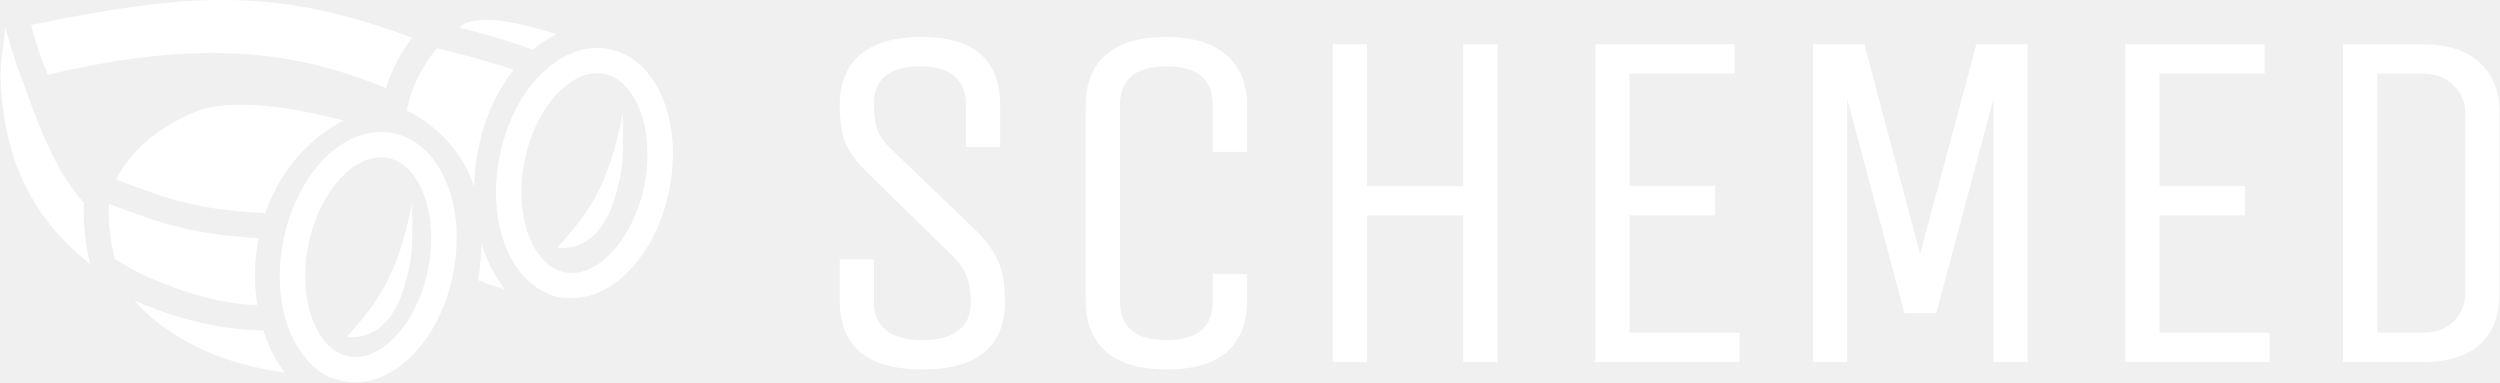
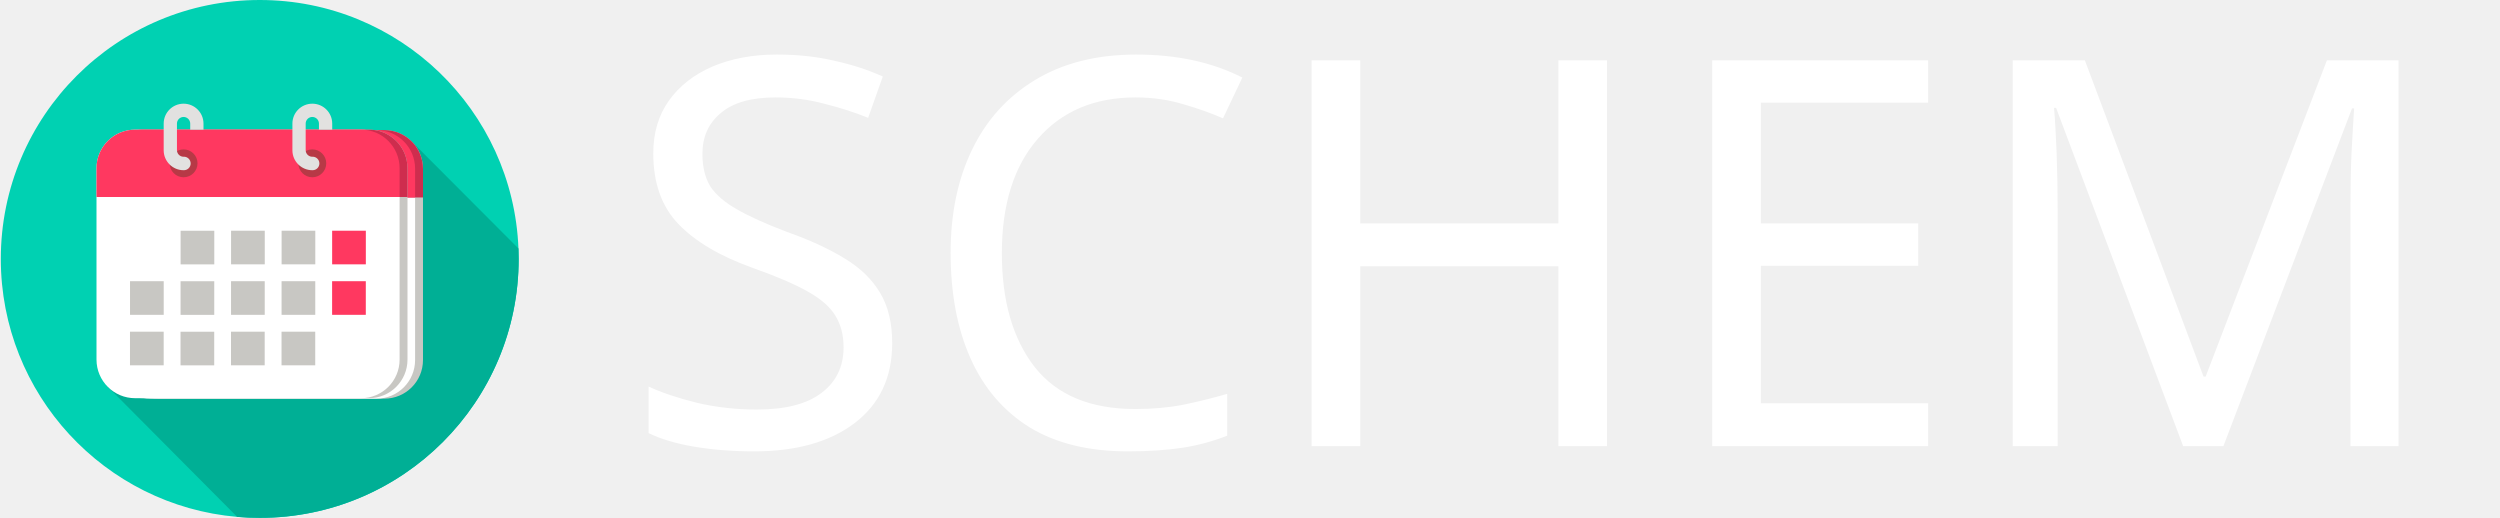
- <svg xmlns="http://www.w3.org/2000/svg" width="4.741in" height="0.725in" viewBox="0 0 120.41 18.421" version="1.1" id="svg8">
-   <defs id="defs2" />
-   <g id="layer1" transform="translate(-3.479785,-261.9639)">
-     <g id="g3795" transform="matrix(0.06793722,0,0,0.06793722,2.651678,254.0405)">
-       <path id="path3783" d="m 169.976,116.628 c -39.044,-0.035 -81.332,6.312 -136.06,17.752 2.786,11.553 6.997,23.69 11.796,35.318 109.813,-26.153 176.85,-16.624 239.863,9.426 4.03,-13.23 10.572,-25.413 18.648,-35.72 -49.595,-18.4 -89.864,-26.737 -134.246,-26.776 z m 186.87,14.11 c -6.61,-0.015 -12.398,0.99 -16.982,3.376 -0.79,0.68 -1.384,1.442 -1.734,2.2 18.56,4.702 36.184,9.745 51.613,15.628 5.153,-4.313 10.78,-8.04 16.833,-11.027 -17.658,-5.47 -35.56,-10.142 -49.732,-10.175 z m -341.454,5.063 c -0.89,19.648 -5.877,24.76 -1.288,59.096 3.89,29.1 15.095,72.413 61.754,109.08 -3.517,-14.455 -5.16,-28.265 -4.587,-43.724 -12.806,-14.01 -25.166,-33.834 -43.268,-85.906 -5.63,-13.404 -8.834,-26.383 -12.612,-38.547 z m 419.545,14.81 c -14.962,0.188 -29.31,7.998 -40.727,19.942 -13.532,14.156 -23.72,34.396 -28.234,57.824 -4.516,23.427 -2.557,45.88 4.785,63.843 5.976,14.622 15.925,26.615 29.078,32.332 h 0.002 c 4.374,1.97 7.517,3.288 12,3.265 17.044,2.097 33.69,-6.112 46.593,-19.61 13.533,-14.158 23.717,-34.396 28.233,-57.824 4.515,-23.426 2.56,-45.88 -4.78,-63.842 -7.343,-17.963 -20.684,-31.962 -38.59,-35.227 a 43.482,43.482 0 0 0 -8.36,-0.702 z m -113.092,0.222 c -10.18,11.86 -18.49,27.615 -21.48,44.08 23.602,11.794 41.428,32.958 47.72,54.432 0.148,-8.285 0.985,-16.61 2.5,-24.8 3.964,-21.45 12.488,-42.035 25.476,-58.436 -15.95,-5.543 -34.613,-10.52 -54.215,-15.277 z m 114.053,17.745 a 25.86,25.86 0 0 1 3.993,0.41 c 10.53,1.92 19.517,10.35 25.285,24.46 5.768,14.112 7.704,33.376 3.786,53.706 -3.918,20.33 -12.897,37.605 -23.527,48.726 -10.632,11.12 -22.15,15.812 -32.68,13.892 -10.53,-1.92 -19.517,-10.352 -25.284,-24.463 -5.768,-14.11 -7.702,-33.373 -3.783,-53.703 3.918,-20.33 12.894,-37.604 23.525,-48.725 9.302,-9.73 19.28,-14.54 28.685,-14.302 z m -254.61,22.328 c -12.71,0.12 -23.37,1.835 -31.446,5.224 -27.724,11.638 -46.134,28.764 -55.694,47.918 33.88,11.845 50.606,20.93 105.842,23.778 9.12,-26.446 27.087,-50.78 55.36,-65.742 -28.42,-7.515 -53.842,-11.37 -74.063,-11.177 z m 272.198,6.406 c -10.734,55.258 -26.578,72.102 -46.178,94.99 17.267,1.758 33.788,-9.264 41.44,-38.276 4.17,-15.812 5.536,-19.187 4.74,-56.715 z m -170.577,12.913 -0.066,0.022 c -15.41,-0.246 -30.24,7.657 -41.977,19.933 -13.532,14.157 -23.72,34.395 -28.234,57.823 -4.515,23.428 -2.557,45.882 4.785,63.844 2.92,7.144 6.79,13.658 11.517,19.12 5.406,6.65 11.756,11.463 18.757,14.042 2.697,0.853 5.81,1.6 8.315,2.065 17.906,3.266 35.553,-5.08 49.085,-19.237 13.532,-14.157 23.717,-34.397 28.232,-57.825 0.216,-1.492 0.55,-2.617 0.717,-4.068 3.55,-21.95 1.418,-42.855 -5.498,-59.775 -5.793,-14.175 -15.324,-25.876 -27.885,-31.788 -0.753,-0.37 -1.52,-0.728 -2.305,-1.068 v 0.062 a 43.235,43.235 0 0 0 -8.4,-2.434 43.435,43.435 0 0 0 -6.975,-0.693 8.534,8.534 0 0 1 -0.067,-0.022 z m -0.355,17.98 a 25.85,25.85 0 0 1 3.992,0.41 c 10.53,1.92 19.518,10.353 25.285,24.464 5.768,14.11 7.703,33.373 3.785,53.703 -3.918,20.33 -12.896,37.604 -23.527,48.724 -10.63,11.12 -22.147,15.813 -32.678,13.893 -10.53,-1.92 -19.517,-10.35 -25.285,-24.46 -5.767,-14.112 -7.7,-33.376 -3.783,-53.706 3.918,-20.33 12.895,-37.603 23.525,-48.724 9.302,-9.73 19.282,-14.54 28.686,-14.304 z m 21.47,32.497 c -10.736,55.26 -26.58,72.102 -46.18,94.99 17.268,1.76 33.787,-9.263 41.438,-38.275 4.17,-15.812 5.537,-19.187 4.74,-56.715 z m -214.96,0.62 c -0.603,14.054 0.94,26.203 4.392,39.542 l 0.516,-0.246 c 24.38,16.45 71.385,32.672 100.367,32.224 -1.63,-10.355 -2.06,-21.19 -1.193,-32.12 a 134.61,134.61 0 0 1 2.087,-15.135 c -53.818,-3.222 -74.207,-13.057 -106.168,-24.264 z m 264.29,28.05 c -0.09,9.523 -1.072,18.374 -2.595,25.904 a 179.038,179.038 0 0 0 19.27,6.586 c -6.608,-8.252 -11.652,-17.756 -15.186,-27.88 -0.53,-1.522 -1.022,-3.06 -1.488,-4.61 z m -246.27,40.3 c 4.936,5.788 10.722,11.266 17.384,16.3 29.055,21.964 58.6,30.283 89.398,34.95 -4.006,-5.177 -7.465,-10.95 -10.33,-17.138 -1.89,-4.08 -3.525,-8.36 -4.93,-12.783 -32.872,-0.606 -63.45,-8.824 -91.523,-21.33 z" style="fill:#ffffff" />
+ <svg xmlns="http://www.w3.org/2000/svg" width="2.94in" height="0.609in" viewBox="0 0 74.668 15.477" version="1.1" id="svg8">
+   <defs id="defs2">
+     <clipPath id="clipPath3715" clipPathUnits="userSpaceOnUse">
+       <path id="path3713" d="M 0,566 H 800 V 0 H 0 Z" />
+     </clipPath>
+     <linearGradient id="linearGradient3739" spreadMethod="pad" gradientTransform="matrix(162.3831,-152.5418,-152.5418,-162.3831,379.8535,294.4355)" gradientUnits="userSpaceOnUse" y2="0.009" x2="1.068" y1="0" x1="0">
+       <stop id="stop3733" offset="0" style="stop-opacity:1;stop-color:#00af95" />
+       <stop id="stop3735" offset="1" style="stop-opacity:1;stop-color:#00af95" />
+       <stop id="stop3737" offset="1" style="stop-opacity:0;stop-color:#009b84" />
+     </linearGradient>
+     <clipPath id="clipPath3749" clipPathUnits="userSpaceOnUse">
+       <path id="path3747" d="M 0,566 H 800 V 0 H 0 Z" />
+     </clipPath>
+   </defs>
+   <g id="layer1" transform="translate(-3.695336,-262.8976)">
+     <g transform="matrix(0.03796909,0,0,-0.03796909,-3.753801,281.3814)" id="g3707">
+       <g id="g3709">
+         <g clip-path="url(#clipPath3715)" id="g3711">
+           <g transform="translate(603.8105,283)" id="g3717">
+             <path id="path3719" style="fill:#00d1b2;fill-opacity:1;fill-rule:nonzero;stroke:none" d="m 0,0 c 0,-112.562 -91.249,-203.811 -203.811,-203.811 -5.983,0 -11.903,0.257 -17.758,0.764 -104.247,8.994 -186.052,96.47 -186.052,203.047 0,112.561 91.249,203.811 203.81,203.811 109.819,0 199.347,-86.859 203.646,-195.618 C -0.055,5.478 0,2.743 0,0" />
+           </g>
+         </g>
+       </g>
+       <g id="g3721">
+         <g id="g3723">
+           <g id="g3729">
+             <g id="g3731">
+               <path id="path3741" style="fill:url(#linearGradient3739);stroke:none" d="M 279.172,183.603 382.241,79.953 c 5.856,-0.506 11.775,-0.764 17.759,-0.764 v 0 c 112.562,0 203.811,91.249 203.811,203.811 v 0 c 0,2.743 -0.055,5.478 -0.166,8.193 v 0 l -83.037,83.258 z" />
+             </g>
+           </g>
+         </g>
+       </g>
+       <g id="g3743">
+         <g clip-path="url(#clipPath3749)" id="g3745">
+           <g transform="translate(528.498,354.0283)" id="g3751">
+             <path id="path3753" style="fill:#c8c7c3;fill-opacity:1;fill-rule:nonzero;stroke:none" d="m 0,0 v -150.629 c 0,-16.775 -13.602,-30.38 -30.379,-30.38 h -177.82 c -16.778,0 -30.379,13.605 -30.379,30.38 V 0 c 0,16.778 13.601,30.38 30.379,30.38 h 177.82 C -13.602,30.38 0,16.778 0,0" />
+           </g>
+           <g transform="translate(522.2842,354.0283)" id="g3755">
+             <path id="path3757" style="fill:#ffffff;fill-opacity:1;fill-rule:nonzero;stroke:none" d="m 0,0 v -150.629 c 0,-16.775 -13.602,-30.38 -30.38,-30.38 h -177.819 c -16.778,0 -30.379,13.605 -30.379,30.38 V 0 c 0,16.778 13.601,30.38 30.379,30.38 H -30.38 C -13.602,30.38 0,16.778 0,0" />
+           </g>
+           <g transform="translate(528.498,354.0283)" id="g3759">
+             <path id="path3761" style="fill:#ce2d4e;fill-opacity:1;fill-rule:nonzero;stroke:none" d="M 0,0 V -22.66 H -238.578 V 0 c 0,16.778 13.601,30.38 30.379,30.38 h 177.82 C -13.602,30.38 0,16.778 0,0" />
+           </g>
+           <g transform="translate(522.2842,354.0283)" id="g3763">
+             <path id="path3765" style="fill:#ff3860;fill-opacity:1;fill-rule:nonzero;stroke:none" d="M 0,0 V -22.66 H -238.578 V 0 c 0,16.778 13.601,30.38 30.379,30.38 H -30.38 C -13.602,30.38 0,16.778 0,0" />
+           </g>
+           <g transform="translate(516.3008,354.3906)" id="g3767">
+             <path id="path3769" style="fill:#c8c7c3;fill-opacity:1;fill-rule:nonzero;stroke:none" d="m 0,0 v -150.628 c 0,-16.777 -13.603,-30.38 -30.38,-30.38 h -177.819 c -16.778,0 -30.38,13.603 -30.38,30.38 V 0 c 0,16.778 13.602,30.38 30.38,30.38 H -30.38 C -13.603,30.38 0,16.778 0,0" />
+           </g>
+           <g transform="translate(510.0859,354.3906)" id="g3771">
+             <path id="path3773" style="fill:#ffffff;fill-opacity:1;fill-rule:nonzero;stroke:none" d="m 0,0 v -150.628 c 0,-16.777 -13.602,-30.38 -30.38,-30.38 h -177.818 c -16.778,0 -30.38,13.603 -30.38,30.38 V 0 c 0,16.778 13.602,30.38 30.38,30.38 H -30.38 C -13.602,30.38 0,16.778 0,0" />
+           </g>
+           <g transform="translate(516.3008,354.3906)" id="g3775">
+             <path id="path3777" style="fill:#ce2d4e;fill-opacity:1;fill-rule:nonzero;stroke:none" d="M 0,0 V -22.66 H -238.579 V 0 c 0,16.778 13.602,30.38 30.38,30.38 H -30.38 C -13.603,30.38 0,16.778 0,0" />
+           </g>
+           <g transform="translate(510.0859,354.3906)" id="g3779">
+             <path id="path3781" style="fill:#ff3860;fill-opacity:1;fill-rule:nonzero;stroke:none" d="M 0,0 V -22.66 H -238.578 V 0 c 0,16.778 13.602,30.38 30.38,30.38 H -30.38 C -13.602,30.38 0,16.778 0,0" />
+           </g>
+           <path id="path3783" style="fill:#c8c7c3;fill-opacity:1;fill-rule:nonzero;stroke:none" d="m 364.224,278.714 h -26.521 v 26.466 h 26.521 z" />
+           <path id="path3785" style="fill:#c8c7c3;fill-opacity:1;fill-rule:nonzero;stroke:none" d="m 403.949,278.743 h -26.521 v 26.463 h 26.521 z" />
+           <path id="path3787" style="fill:#c8c7c3;fill-opacity:1;fill-rule:nonzero;stroke:none" d="m 443.73,278.743 h -26.521 v 26.463 h 26.521 z" />
+           <path id="path3789" style="fill:#ff3860;fill-opacity:1;fill-rule:nonzero;stroke:none" d="M 483.512,278.743 H 456.99 v 26.463 h 26.522 z" />
+           <path id="path3791" style="fill:#c8c7c3;fill-opacity:1;fill-rule:nonzero;stroke:none" d="m 324.416,239.002 h -26.521 v 26.466 h 26.521 z" />
+           <path id="path3793" style="fill:#c8c7c3;fill-opacity:1;fill-rule:nonzero;stroke:none" d="m 364.196,238.974 h -26.521 v 26.466 h 26.521 z" />
+           <path id="path3795" style="fill:#c8c7c3;fill-opacity:1;fill-rule:nonzero;stroke:none" d="m 403.922,239.002 h -26.521 v 26.466 h 26.521 z" />
+           <path id="path3797" style="fill:#c8c7c3;fill-opacity:1;fill-rule:nonzero;stroke:none" d="m 443.704,239.002 h -26.521 v 26.466 h 26.521 z" />
+           <path id="path3799" style="fill:#ff3860;fill-opacity:1;fill-rule:nonzero;stroke:none" d="m 483.484,239.002 h -26.521 v 26.466 h 26.521 z" />
+           <path id="path3801" style="fill:#c8c7c3;fill-opacity:1;fill-rule:nonzero;stroke:none" d="m 324.388,199.262 h -26.521 v 26.466 h 26.521 z" />
+           <path id="path3803" style="fill:#c8c7c3;fill-opacity:1;fill-rule:nonzero;stroke:none" d="m 364.169,199.235 h -26.521 v 26.463 h 26.521 z" />
+           <path id="path3805" style="fill:#c8c7c3;fill-opacity:1;fill-rule:nonzero;stroke:none" d="m 403.895,199.262 h -26.521 v 26.466 h 26.521 z" />
+           <path id="path3807" style="fill:#c8c7c3;fill-opacity:1;fill-rule:nonzero;stroke:none" d="m 443.675,199.262 h -26.521 v 26.466 h 26.521 z" />
+           <g transform="translate(351.0264,358.25)" id="g3809">
+             <path id="path3811" style="fill:#b73946;fill-opacity:1;fill-rule:nonzero;stroke:none" d="m 0,0 c 0,-6.059 -4.912,-10.97 -10.972,-10.97 -6.059,0 -10.97,4.911 -10.97,10.97 0,6.059 4.911,10.971 10.97,10.971 C -4.912,10.971 0,6.059 0,0" />
+           </g>
+           <g transform="translate(355.7217,384.7705)" id="g3813">
+             <path id="path3815" style="fill:#e2e1e0;fill-opacity:1;fill-rule:nonzero;stroke:none" d="m 0,0 v 4.762 c 0,8.652 -7.016,15.667 -15.667,15.667 -8.652,0 -15.667,-7.015 -15.667,-15.667 v -21.031 c 0,-8.653 7.015,-15.668 15.667,-15.668 0.058,0 0.114,0.006 0.171,0.01 0.03,-0.001 0.058,-0.01 0.088,-0.01 2.934,0 5.312,2.379 5.312,5.313 0,2.935 -2.378,5.312 -5.312,5.312 -0.109,0 -0.211,-0.026 -0.317,-0.033 -2.857,0.033 -5.165,2.354 -5.165,5.218 V 4.762 c 0,2.884 2.338,5.222 5.223,5.222 2.884,0 5.222,-2.338 5.222,-5.222 V 0 Z" />
+           </g>
+           <g transform="translate(452.3506,358.25)" id="g3817">
+             <path id="path3819" style="fill:#b73946;fill-opacity:1;fill-rule:nonzero;stroke:none" d="m 0,0 c 0,-6.059 -4.912,-10.97 -10.972,-10.97 -6.059,0 -10.969,4.911 -10.969,10.97 0,6.059 4.91,10.971 10.969,10.971 C -4.912,10.971 0,6.059 0,0" />
+           </g>
+           <g transform="translate(457.0469,384.7705)" id="g3821">
+             <path id="path3823" style="fill:#e2e1e0;fill-opacity:1;fill-rule:nonzero;stroke:none" d="m 0,0 v 4.762 c 0,8.652 -7.016,15.667 -15.668,15.667 -8.652,0 -15.666,-7.015 -15.666,-15.667 v -21.031 c 0,-8.653 7.014,-15.668 15.666,-15.668 0.06,0 0.115,0.006 0.171,0.01 0.03,-0.001 0.058,-0.01 0.088,-0.01 2.934,0 5.313,2.379 5.313,5.313 0,2.935 -2.379,5.312 -5.313,5.312 -0.108,0 -0.21,-0.026 -0.317,-0.033 -2.857,0.033 -5.164,2.354 -5.164,5.218 V 4.762 c 0,2.884 2.338,5.222 5.222,5.222 2.884,0 5.224,-2.338 5.224,-5.222 V 0 Z" />
+           </g>
+         </g>
+       </g>
    </g>
-     <g aria-label="SCHEMED" style="font-style:normal;font-weight:normal;font-size:4.908px;line-height:1.25;font-family:sans-serif;letter-spacing:0px;word-spacing:0px;fill:#000000;fill-opacity:1;stroke:none;stroke-width:0.123" id="text3799">
-       <path d="m 51.879,276.467 q 0,3.298 -3.981,3.298 -3.981,0 -3.981,-3.298 v -2.002 h 1.649 v 2.097 q 0,0.848 0.589,1.319 0.589,0.471 1.743,0.471 1.154,0 1.743,-0.471 0.589,-0.471 0.589,-1.272 0,-0.825 -0.188,-1.296 -0.165,-0.495 -0.707,-1.037 l -4.146,-4.052 q -0.73,-0.73 -1.013,-1.413 -0.259,-0.707 -0.259,-1.767 0,-1.578 0.966,-2.426 0.989,-0.872 2.968,-0.872 3.793,0 3.793,3.298 v 2.002 h -1.649 v -2.097 q 0,-0.848 -0.565,-1.319 -0.542,-0.471 -1.649,-0.471 -1.107,0 -1.673,0.471 -0.542,0.471 -0.542,1.296 0,0.825 0.165,1.296 0.165,0.471 0.73,0.989 l 4.217,4.052 q 0.683,0.754 0.942,1.461 0.259,0.683 0.259,1.743 z" style="font-style:normal;font-variant:normal;font-weight:normal;font-stretch:normal;font-size:23.558px;font-family:'Unica One';-inkscape-font-specification:'Unica One';fill:#ffffff;fill-opacity:1;stroke-width:0.123" id="path1542" />
-       <path d="m 61.893,276.467 v -1.296 h 1.649 v 1.296 q 0,1.578 -0.966,2.45 -0.966,0.848 -2.898,0.848 -1.932,0 -2.921,-0.848 -0.989,-0.872 -0.989,-2.45 v -9.423 q 0,-1.578 0.966,-2.426 0.966,-0.872 2.898,-0.872 1.932,0 2.921,0.872 0.989,0.848 0.989,2.426 v 2.238 h -1.649 v -2.238 q 0,-1.885 -2.238,-1.885 -2.238,0 -2.238,1.885 v 9.423 q 0,1.885 2.238,1.885 2.238,0 2.238,-1.885 z" style="font-style:normal;font-variant:normal;font-weight:normal;font-stretch:normal;font-size:23.558px;font-family:'Unica One';-inkscape-font-specification:'Unica One';fill:#ffffff;fill-opacity:1;stroke-width:0.123" id="path1544" />
-       <path d="m 69.319,279.411 h -1.649 v -15.313 h 1.649 v 6.832 h 4.641 v -6.832 h 1.649 v 15.313 h -1.649 v -7.067 h -4.641 z" style="font-style:normal;font-variant:normal;font-weight:normal;font-stretch:normal;font-size:23.558px;font-family:'Unica One';-inkscape-font-specification:'Unica One';fill:#ffffff;fill-opacity:1;stroke-width:0.123" id="path1546" />
-       <path d="M 87.273,279.411 H 80.323 v -15.313 h 6.714 v 1.413 h -5.065 v 5.418 h 4.123 v 1.413 h -4.123 v 5.654 h 5.301 z" style="font-style:normal;font-variant:normal;font-weight:normal;font-stretch:normal;font-size:23.558px;font-family:'Unica One';-inkscape-font-specification:'Unica One';fill:#ffffff;fill-opacity:1;stroke-width:0.123" id="path1548" />
-       <path d="m 92.463,279.411 h -1.649 v -15.313 h 2.474 l 2.686,10.106 2.709,-10.106 h 2.474 v 15.313 h -1.649 v -12.674 l -2.756,10.318 h -1.531 l -2.756,-10.318 z" style="font-style:normal;font-variant:normal;font-weight:normal;font-stretch:normal;font-size:23.558px;font-family:'Unica One';-inkscape-font-specification:'Unica One';fill:#ffffff;fill-opacity:1;stroke-width:0.123" id="path1550" />
-       <path d="m 112.81,279.411 h -6.95 v -15.313 h 6.714 v 1.413 h -5.065 v 5.418 h 4.123 v 1.413 h -4.123 v 5.654 h 5.301 z" style="font-style:normal;font-variant:normal;font-weight:normal;font-stretch:normal;font-size:23.558px;font-family:'Unica One';-inkscape-font-specification:'Unica One';fill:#ffffff;fill-opacity:1;stroke-width:0.123" id="path1552" />
-       <path d="m 120.144,279.411 h -3.793 v -15.313 h 3.793 q 1.838,0 2.78,0.872 0.966,0.872 0.966,2.426 v 8.717 q 0,1.578 -0.942,2.45 -0.942,0.848 -2.803,0.848 z m 2.097,-3.298 v -8.717 q 0,-0.754 -0.565,-1.319 -0.542,-0.565 -1.531,-0.565 h -2.144 v 12.486 h 2.144 q 0.989,0 1.531,-0.542 0.565,-0.565 0.565,-1.343 z" style="font-style:normal;font-variant:normal;font-weight:normal;font-stretch:normal;font-size:23.558px;font-family:'Unica One';-inkscape-font-specification:'Unica One';fill:#ffffff;fill-opacity:1;stroke-width:0.123" id="path1554" />
-     </g>
+     <text xml:space="preserve" style="font-style:normal;font-variant:normal;font-weight:normal;font-stretch:normal;font-size:12.81px;line-height:1.25;font-family:'Open Sans';-inkscape-font-specification:'Open Sans';letter-spacing:0px;word-spacing:0px;fill:#ffffff;fill-opacity:1;stroke:none;stroke-width:0.32" x="39.409" y="288.312" id="text3884-3">
+       <tspan id="tspan3882-2" x="39.409" y="299.663" style="font-style:normal;font-variant:normal;font-weight:normal;font-stretch:normal;font-family:'Open Sans';-inkscape-font-specification:'Open Sans';fill:#ffffff;stroke-width:0.32" />
+     </text>
+     <text xml:space="preserve" style="font-style:normal;font-weight:normal;font-size:10.583px;line-height:1.25;font-family:sans-serif;letter-spacing:0px;word-spacing:0px;fill:#000000;fill-opacity:1;stroke:none;stroke-width:0.265" x="39.215" y="283.393" id="text86">
+       <tspan id="tspan84" x="39.215" y="293.048" style="stroke-width:0.265" />
+     </text>
+   </g>
+   <g id="layer3" style="display:inline" transform="translate(-3.695336,-16.69763)">
+     <text xml:space="preserve" style="font-style:normal;font-variant:normal;font-weight:normal;font-stretch:normal;font-size:16.156px;line-height:1.25;font-family:'Unica One';-inkscape-font-specification:'Unica One';letter-spacing:0px;word-spacing:0px;fill:#ffffff;fill-opacity:1;stroke:none;stroke-width:0.404" x="22.227" y="30.03" id="text3884-81">
+       <tspan id="tspan3882-31" x="22.227" y="30.03" style="font-style:normal;font-variant:normal;font-weight:normal;font-stretch:normal;font-family:'Unica One';-inkscape-font-specification:'Unica One';fill:#ffffff;stroke-width:0.404">SCHEMED</tspan>
+     </text>
  </g>
</svg>
